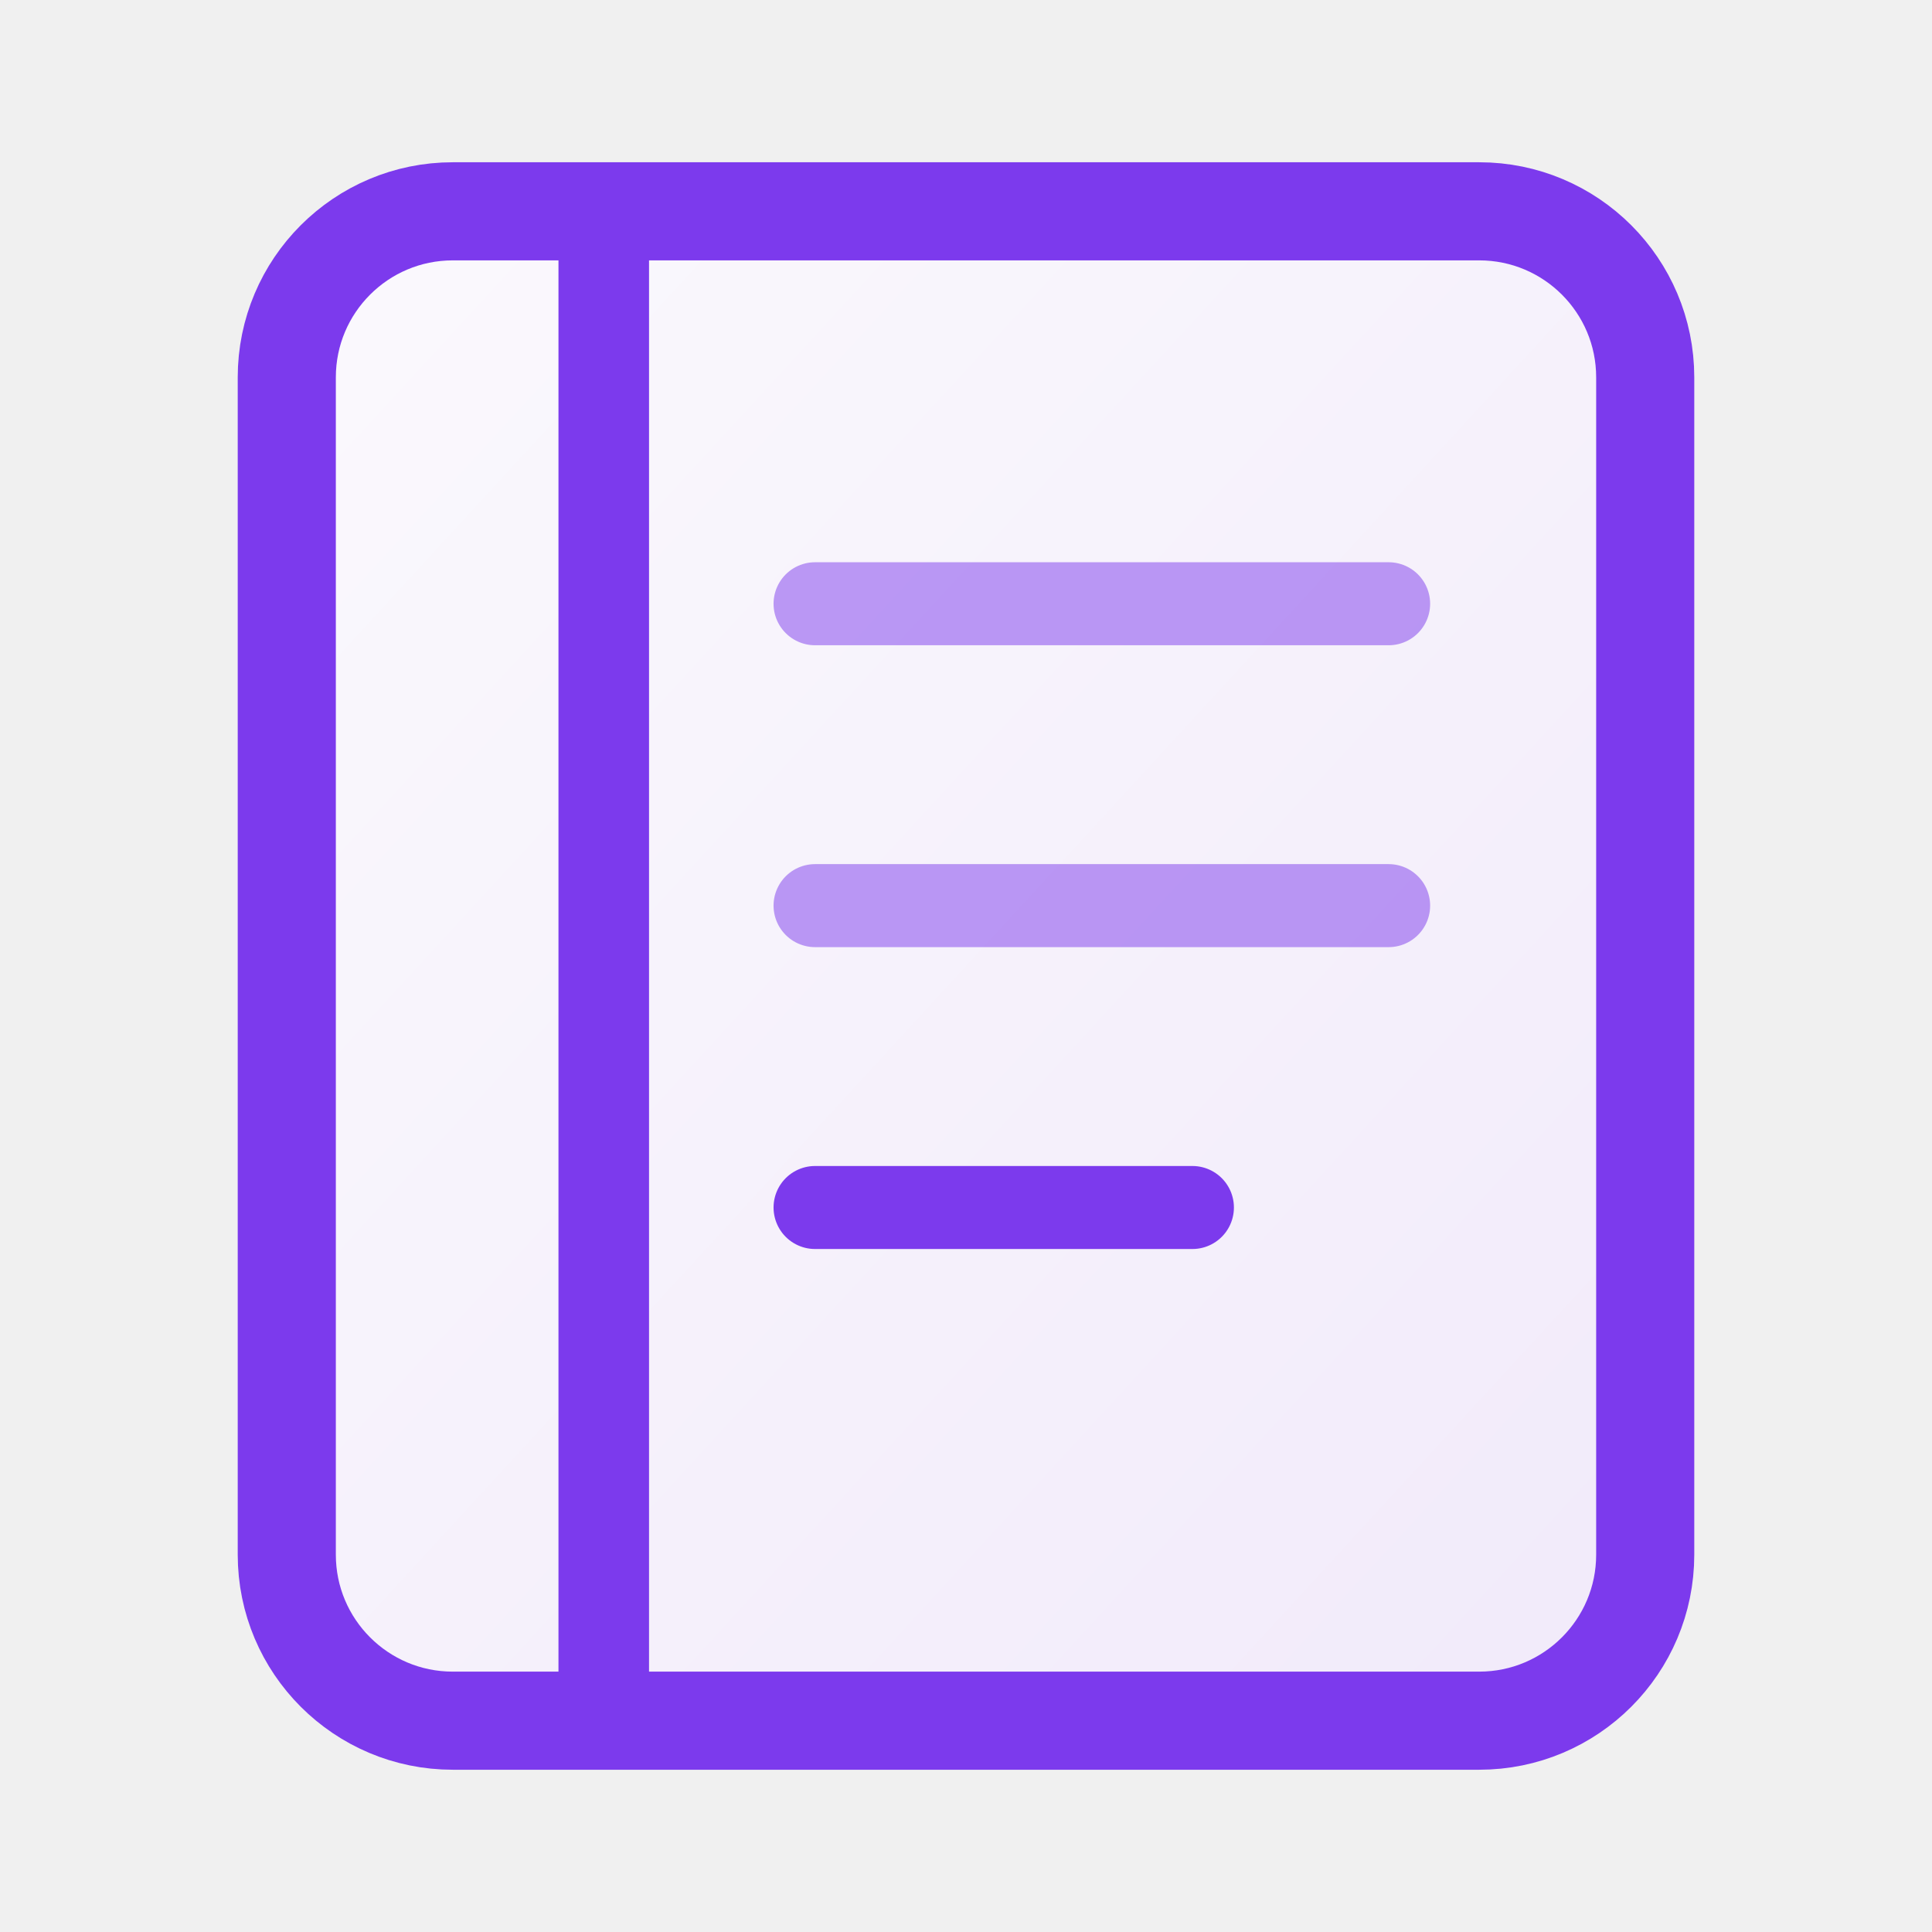
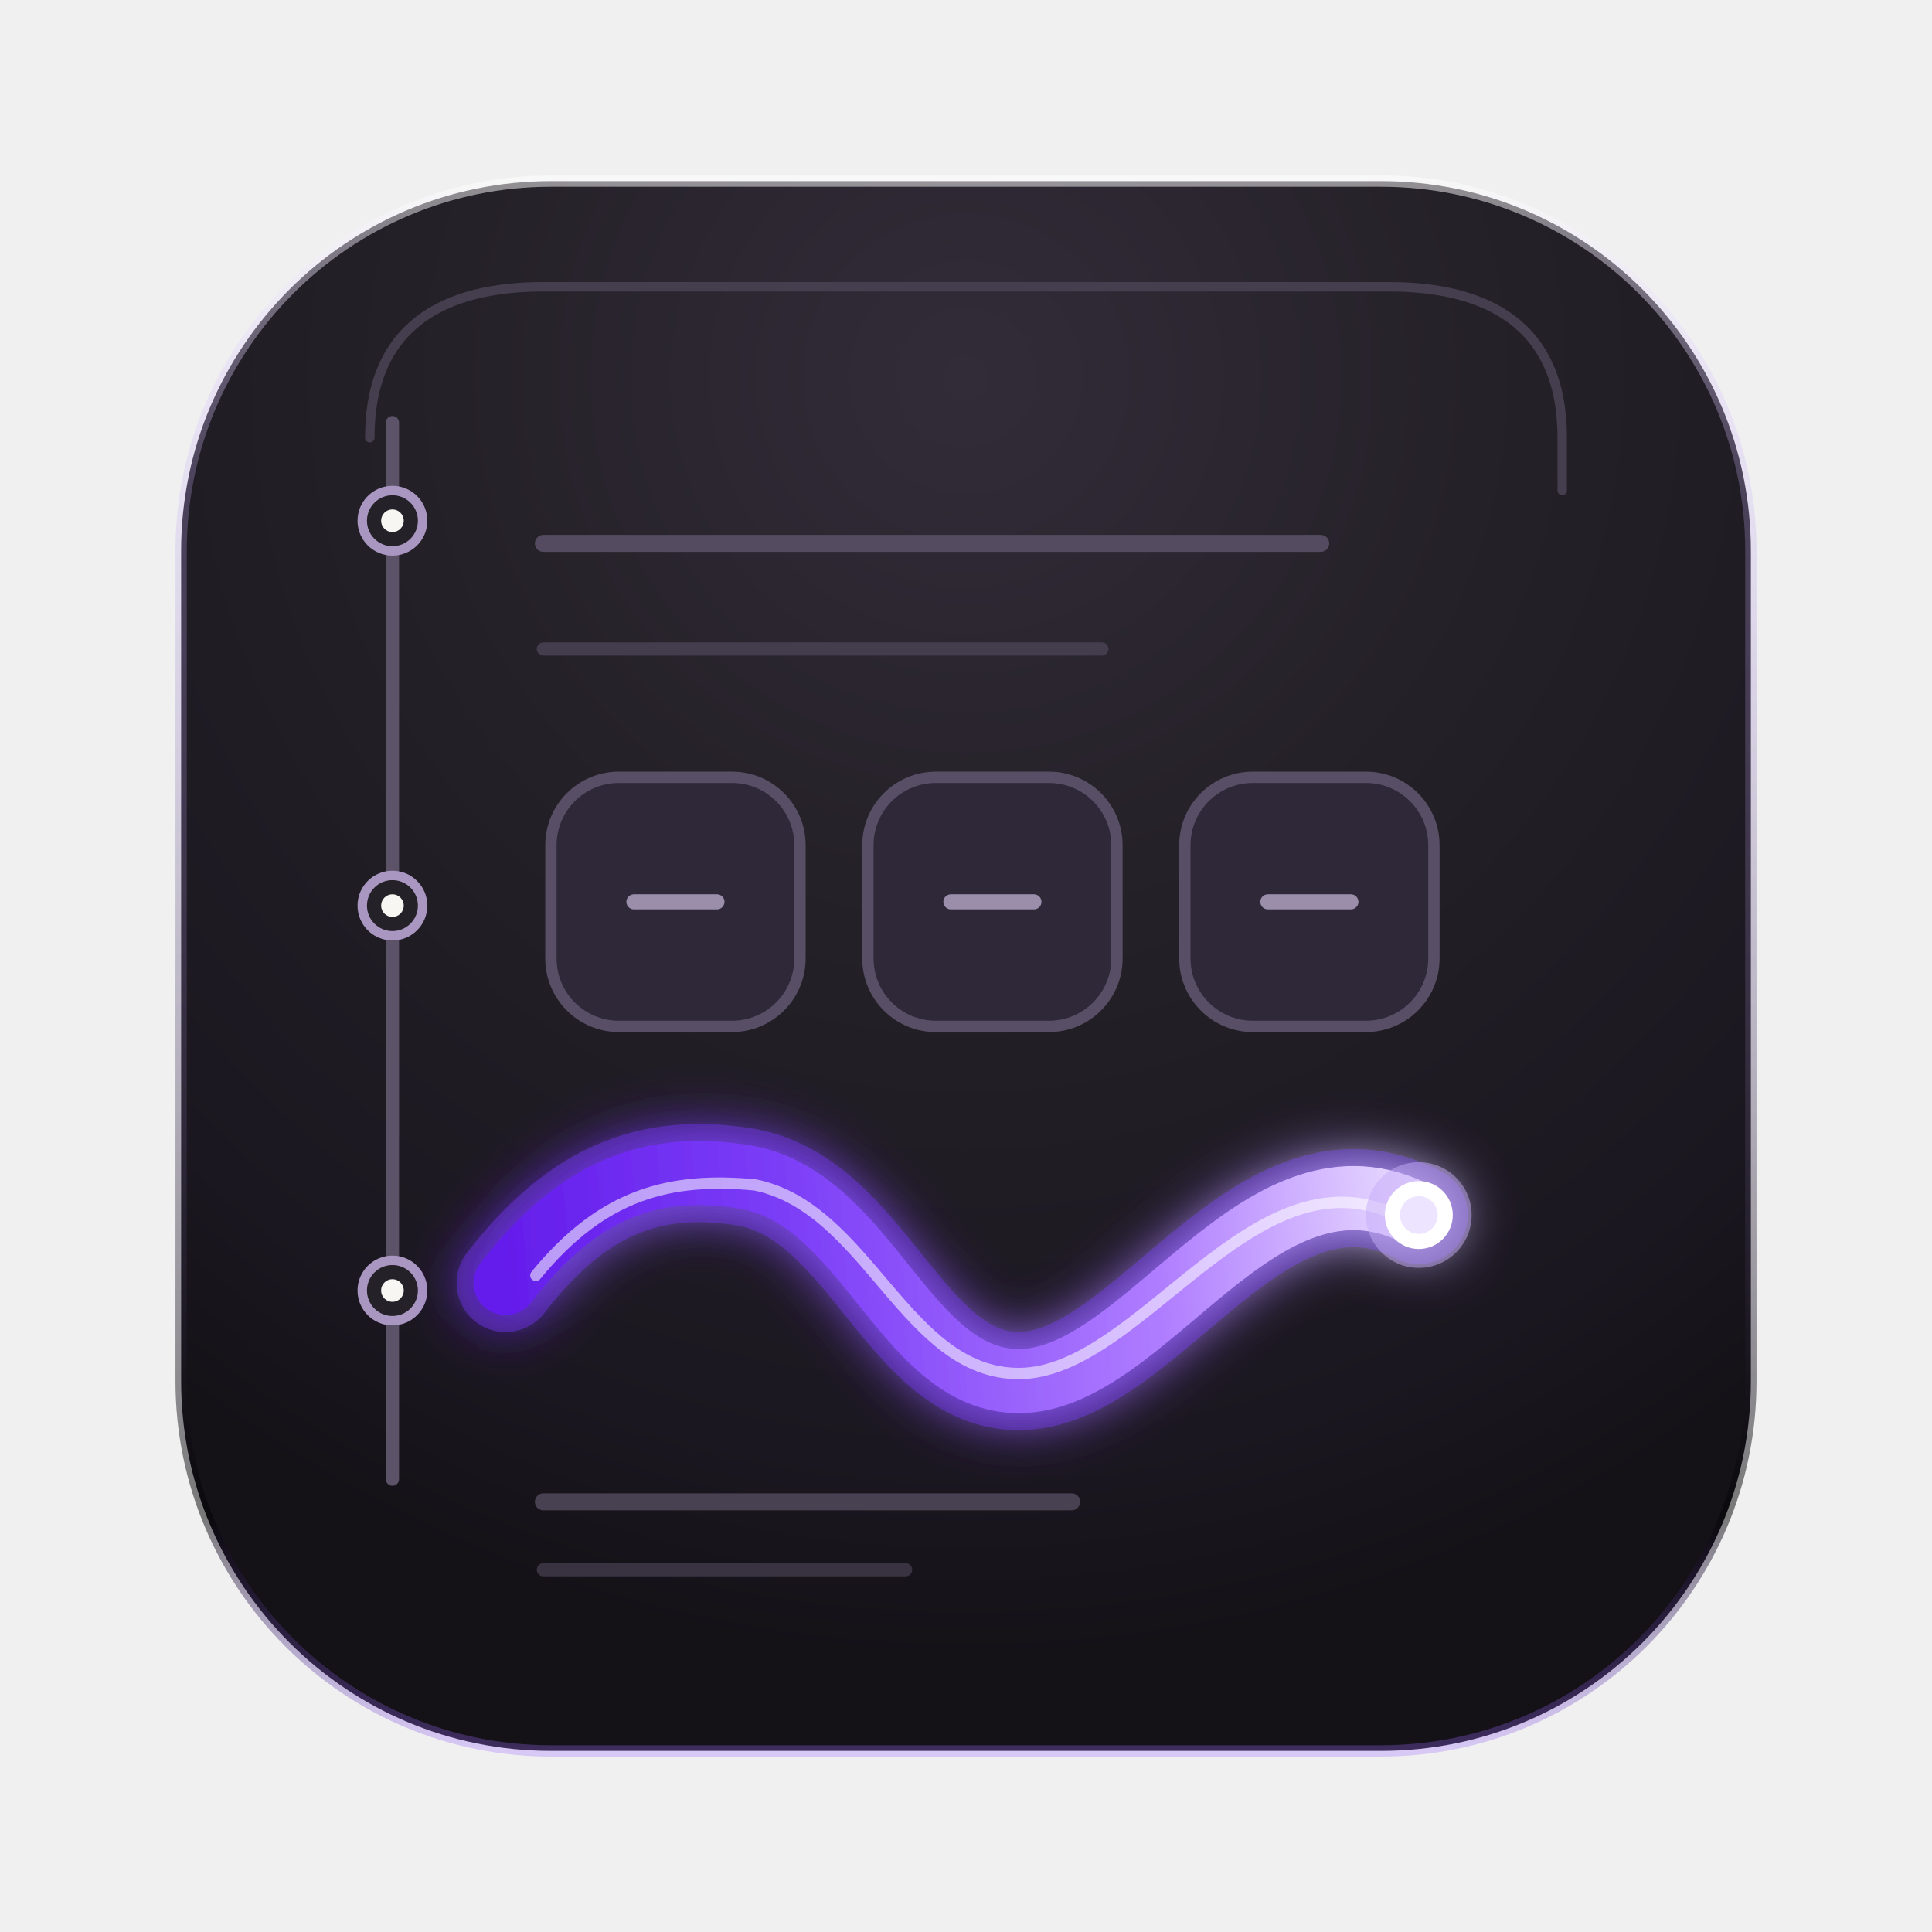
<svg xmlns="http://www.w3.org/2000/svg" width="512" height="512" viewBox="0 0 512 512" fill="none">
  <defs>
-     <linearGradient id="purpleCover" x1="0" y1="0" x2="1" y2="1">
-       <stop offset="0%" stop-color="#FBF9FD" />
-       <stop offset="100%" stop-color="#F1EAFA" />
+     <radialGradient id="favSlate" cx="256" cy="100" r="340" gradientUnits="userSpaceOnUse">
+       <stop offset="0%" stop-color="#322C39" />
+       <stop offset="40%" stop-color="#252128" />
+       <stop offset="85%" stop-color="#1B1720" />
+       <stop offset="100%" stop-color="#141117" />
+     </radialGradient>
+     <linearGradient id="favRim" x1="256" y1="48" x2="256" y2="464" gradientUnits="userSpaceOnUse">
+       <stop offset="0%" stop-color="#FFFFFF" stop-opacity="0.5" />
+       <stop offset="20%" stop-color="#C6ADF9" stop-opacity="0.25" />
+       <stop offset="85%" stop-color="#000000" stop-opacity="0.5" />
+       <stop offset="100%" stop-color="#9C6BFF" stop-opacity="0.3" />
    </linearGradient>
+     <linearGradient id="favWave" x1="134" y1="340" x2="380" y2="320" gradientUnits="userSpaceOnUse">
+       <stop offset="0%" stop-color="#641DEB" />
+       <stop offset="30%" stop-color="#7B3DF7" />
+       <stop offset="70%" stop-color="#AF7DFF" />
+       <stop offset="100%" stop-color="#EDE2FF" />
+     </linearGradient>
+     <filter id="favGlow" x="110" y="270" width="310" height="150" filterUnits="userSpaceOnUse">
+       <feGaussianBlur stdDeviation="7" result="blur" />
+       <feMerge>
+         <feMergeNode in="blur" />
+         <feMergeNode in="SourceGraphic" />
+       </feMerge>
+     </filter>
  </defs>
-   <rect x="76" y="56" width="360" height="400" rx="44" fill="url(#purpleCover)" stroke="#7C3AED" stroke-width="26" />
-   <line x1="160" y1="56" x2="160" y2="456" stroke="#7C3AED" stroke-width="24" />
-   <line x1="216" y1="160" x2="368" y2="160" stroke="#7C3AED" stroke-opacity="0.5" stroke-width="22" stroke-linecap="round" />
-   <line x1="216" y1="240" x2="368" y2="240" stroke="#7C3AED" stroke-opacity="0.5" stroke-width="22" stroke-linecap="round" />
-   <line x1="216" y1="320" x2="316" y2="320" stroke="#7C3AED" stroke-width="22" stroke-linecap="round" />
+   <rect x="48" y="48" width="416" height="416" rx="98" fill="url(#favSlate)" stroke="url(#favRim)" stroke-width="3" />
+   <path d="M 98 116 C 98 86 118 76 144 76 L 368 76 C 394 76 414 86 414 116 L 414 130" fill="none" stroke="#453E4E" stroke-width="2.5" stroke-linecap="round" />
+   <line x1="104" y1="112" x2="104" y2="392" stroke="#5C5368" stroke-width="3.5" stroke-linecap="round" />
+   <circle cx="104" cy="138" r="8" fill="#252128" stroke="#A997C2" stroke-width="2.5" />
+   <circle cx="104" cy="138" r="3" fill="#F7F6F2" />
+   <circle cx="104" cy="240" r="8" fill="#252128" stroke="#A997C2" stroke-width="2.5" />
+   <circle cx="104" cy="240" r="3" fill="#F7F6F2" />
+   <circle cx="104" cy="342" r="8" fill="#252128" stroke="#A997C2" stroke-width="2.5" />
+   <circle cx="104" cy="342" r="3" fill="#F7F6F2" />
+   <line x1="144" y1="144" x2="350" y2="144" stroke="#544B60" stroke-width="4.5" stroke-linecap="round" />
+   <line x1="144" y1="172" x2="292" y2="172" stroke="#443D4E" stroke-width="3.5" stroke-linecap="round" />
+   <g transform="translate(146, 206)">
+     <rect width="66" height="66" rx="18" fill="#2E2838" stroke="#584F66" stroke-width="3" />
+     <line x1="22" y1="33" x2="44" y2="33" stroke="#9A8EAB" stroke-width="4" stroke-linecap="round" />
+     <g transform="translate(84, 0)">
+       <rect width="66" height="66" rx="18" fill="#2E2838" stroke="#584F66" stroke-width="3" />
+       <line x1="22" y1="33" x2="44" y2="33" stroke="#9A8EAB" stroke-width="4" stroke-linecap="round" />
+     </g>
+     <g transform="translate(168, 0)">
+       <rect width="66" height="66" rx="18" fill="#2E2838" stroke="#584F66" stroke-width="3" />
+       <line x1="22" y1="33" x2="44" y2="33" stroke="#9A8EAB" stroke-width="4" stroke-linecap="round" />
+     </g>
+   </g>
+   <g filter="url(#favGlow)">
+     <path d="M 134 340 C 154 314 174 308 198 312 C 230 318 240 366 270 366 C 304 366 334 300 376 322" fill="none" stroke="#7137ED" stroke-width="26" stroke-linecap="round" stroke-opacity="0.45" />
+     <path d="M 134 340 C 154 314 174 308 198 312 C 230 318 240 366 270 366 C 304 366 334 300 376 322" fill="none" stroke="url(#favWave)" stroke-width="17" stroke-linecap="round" stroke-linejoin="round" />
+     <path d="M 142 338 C 160 316 178 312 200 314 C 230 320 240 364 270 364 C 302 364 332 304 370 322" fill="none" stroke="#FFFFFF" stroke-width="3" stroke-linecap="round" stroke-opacity="0.55" />
+   </g>
+   <circle cx="376" cy="322" r="14" fill="#C6ADF9" fill-opacity="0.5" />
+   <circle cx="376" cy="322" r="9" fill="#FFFFFF" />
+   <circle cx="376" cy="322" r="5" fill="#EDE4FF" />
+   <line x1="144" y1="398" x2="284" y2="398" stroke="#484152" stroke-width="4.5" stroke-linecap="round" />
+   <line x1="144" y1="416" x2="240" y2="416" stroke="#383241" stroke-width="3.5" stroke-linecap="round" />
</svg>
